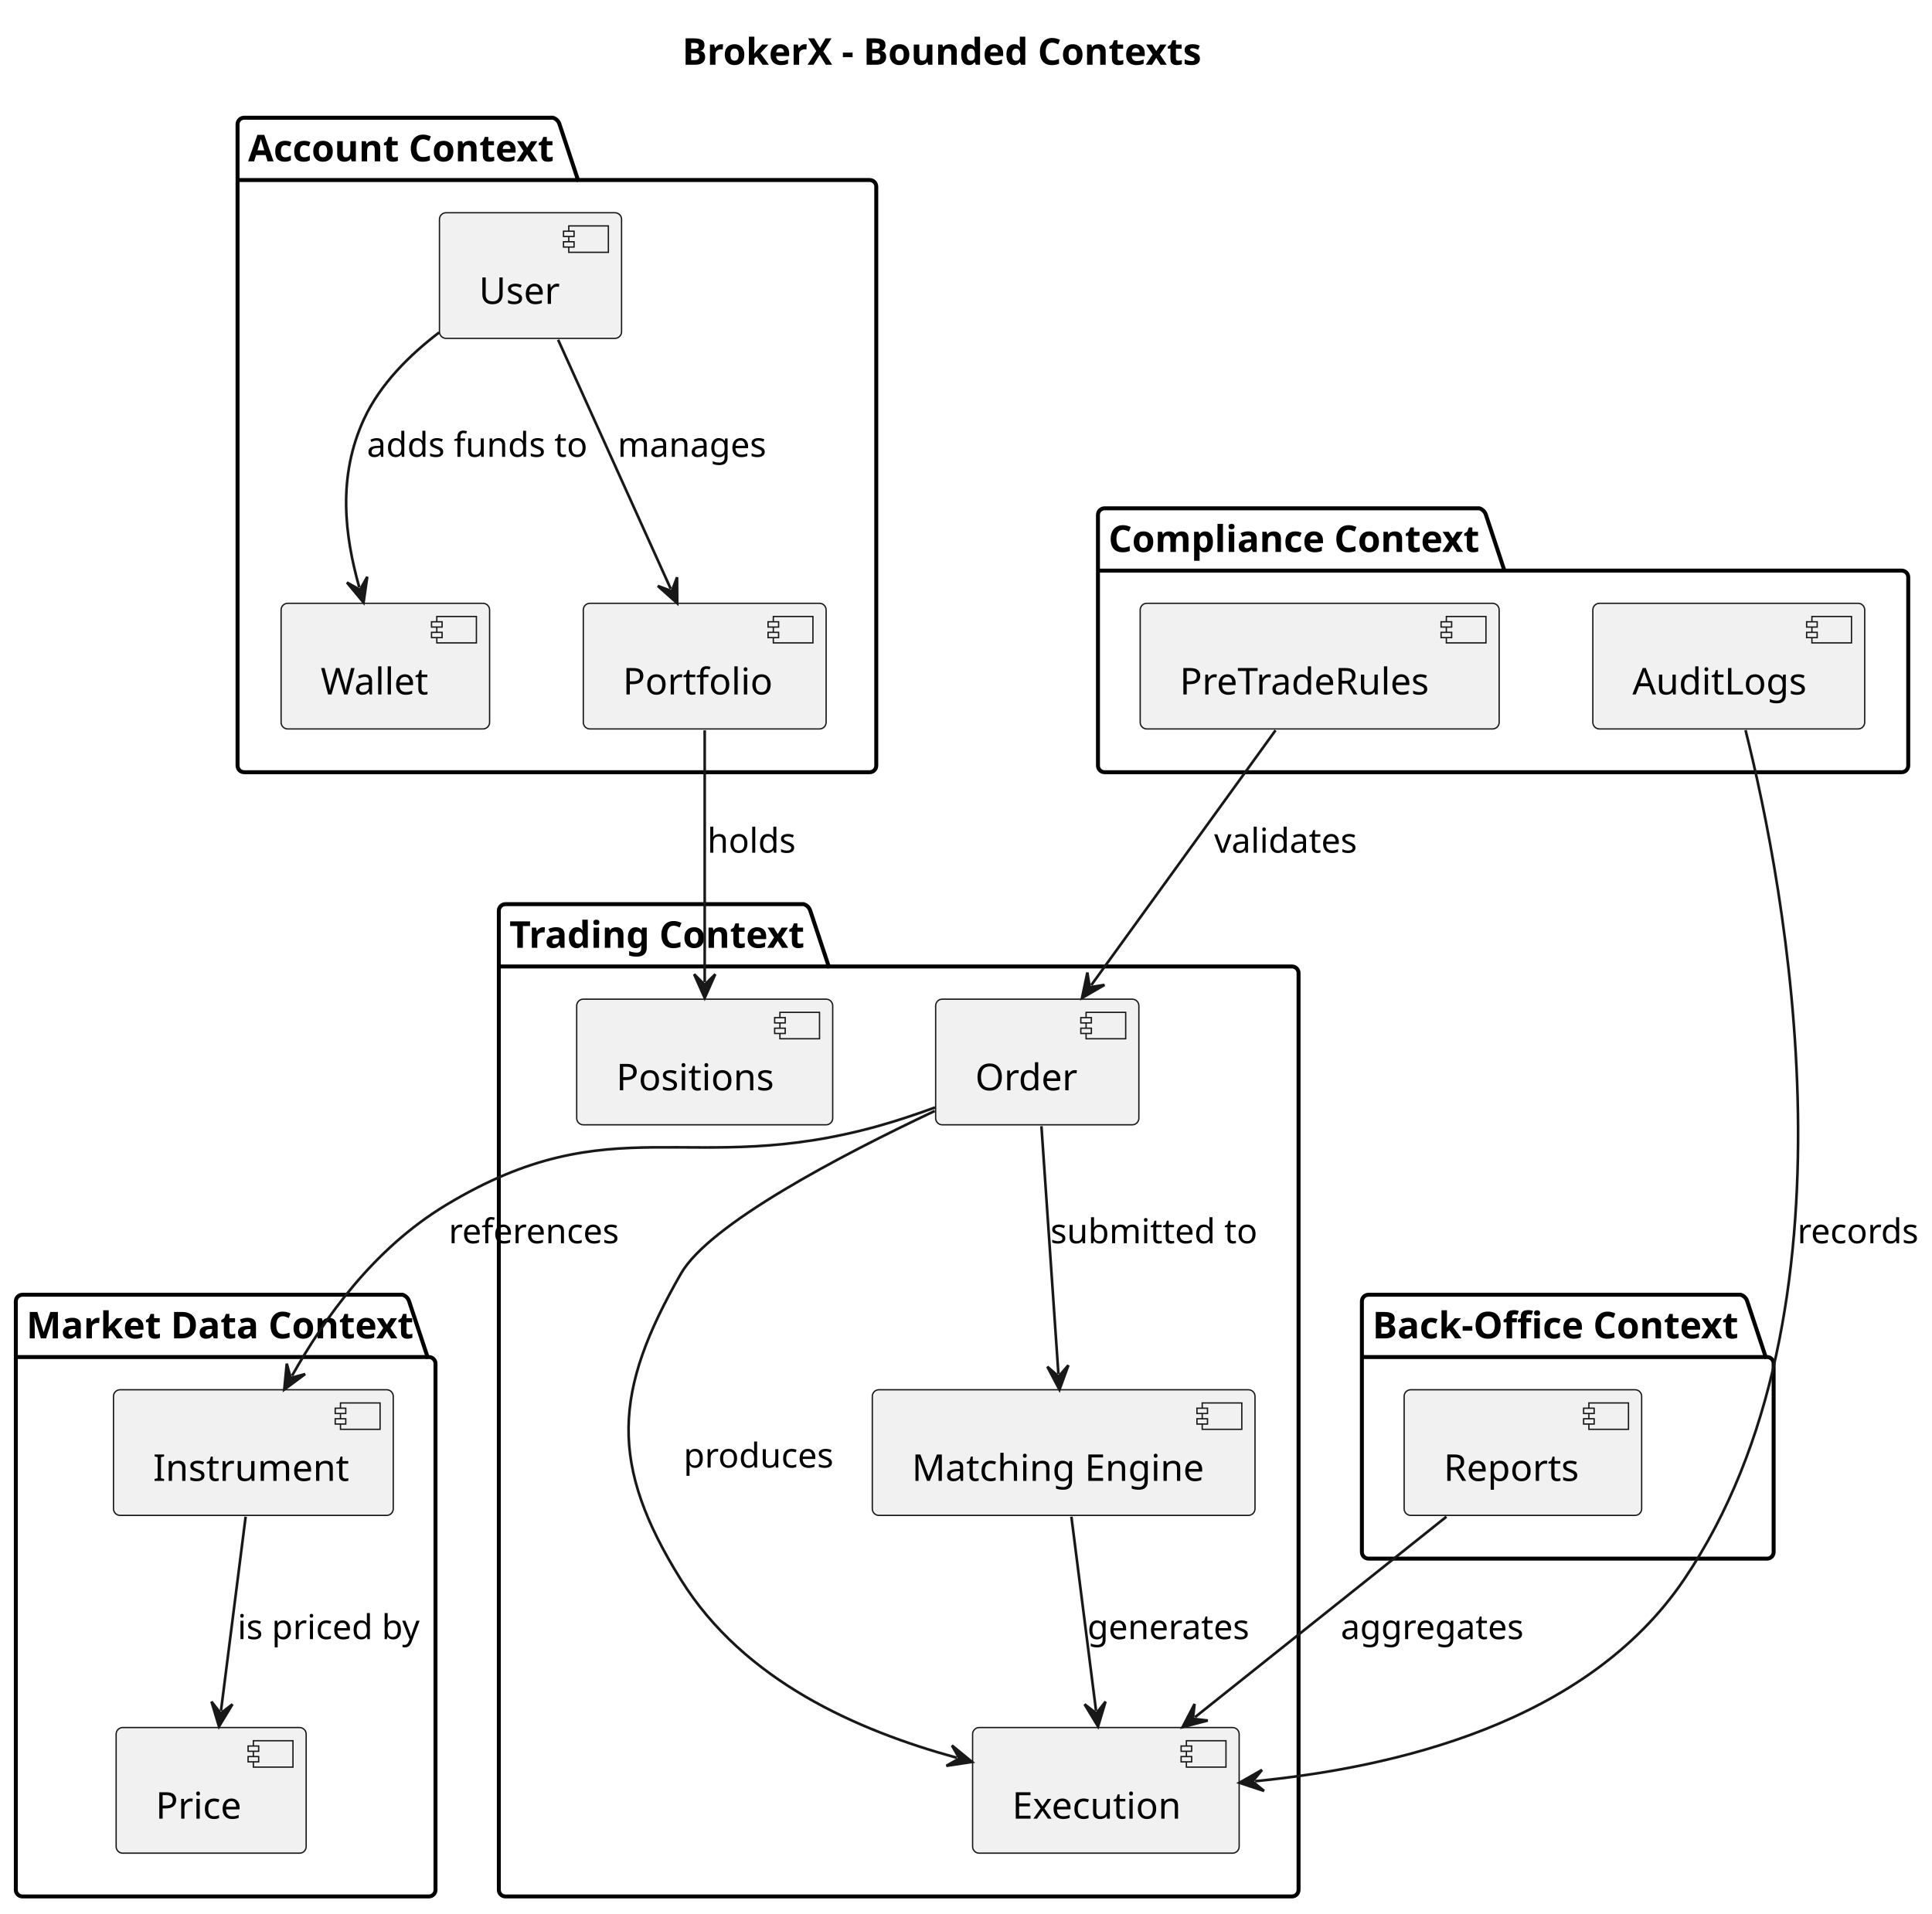
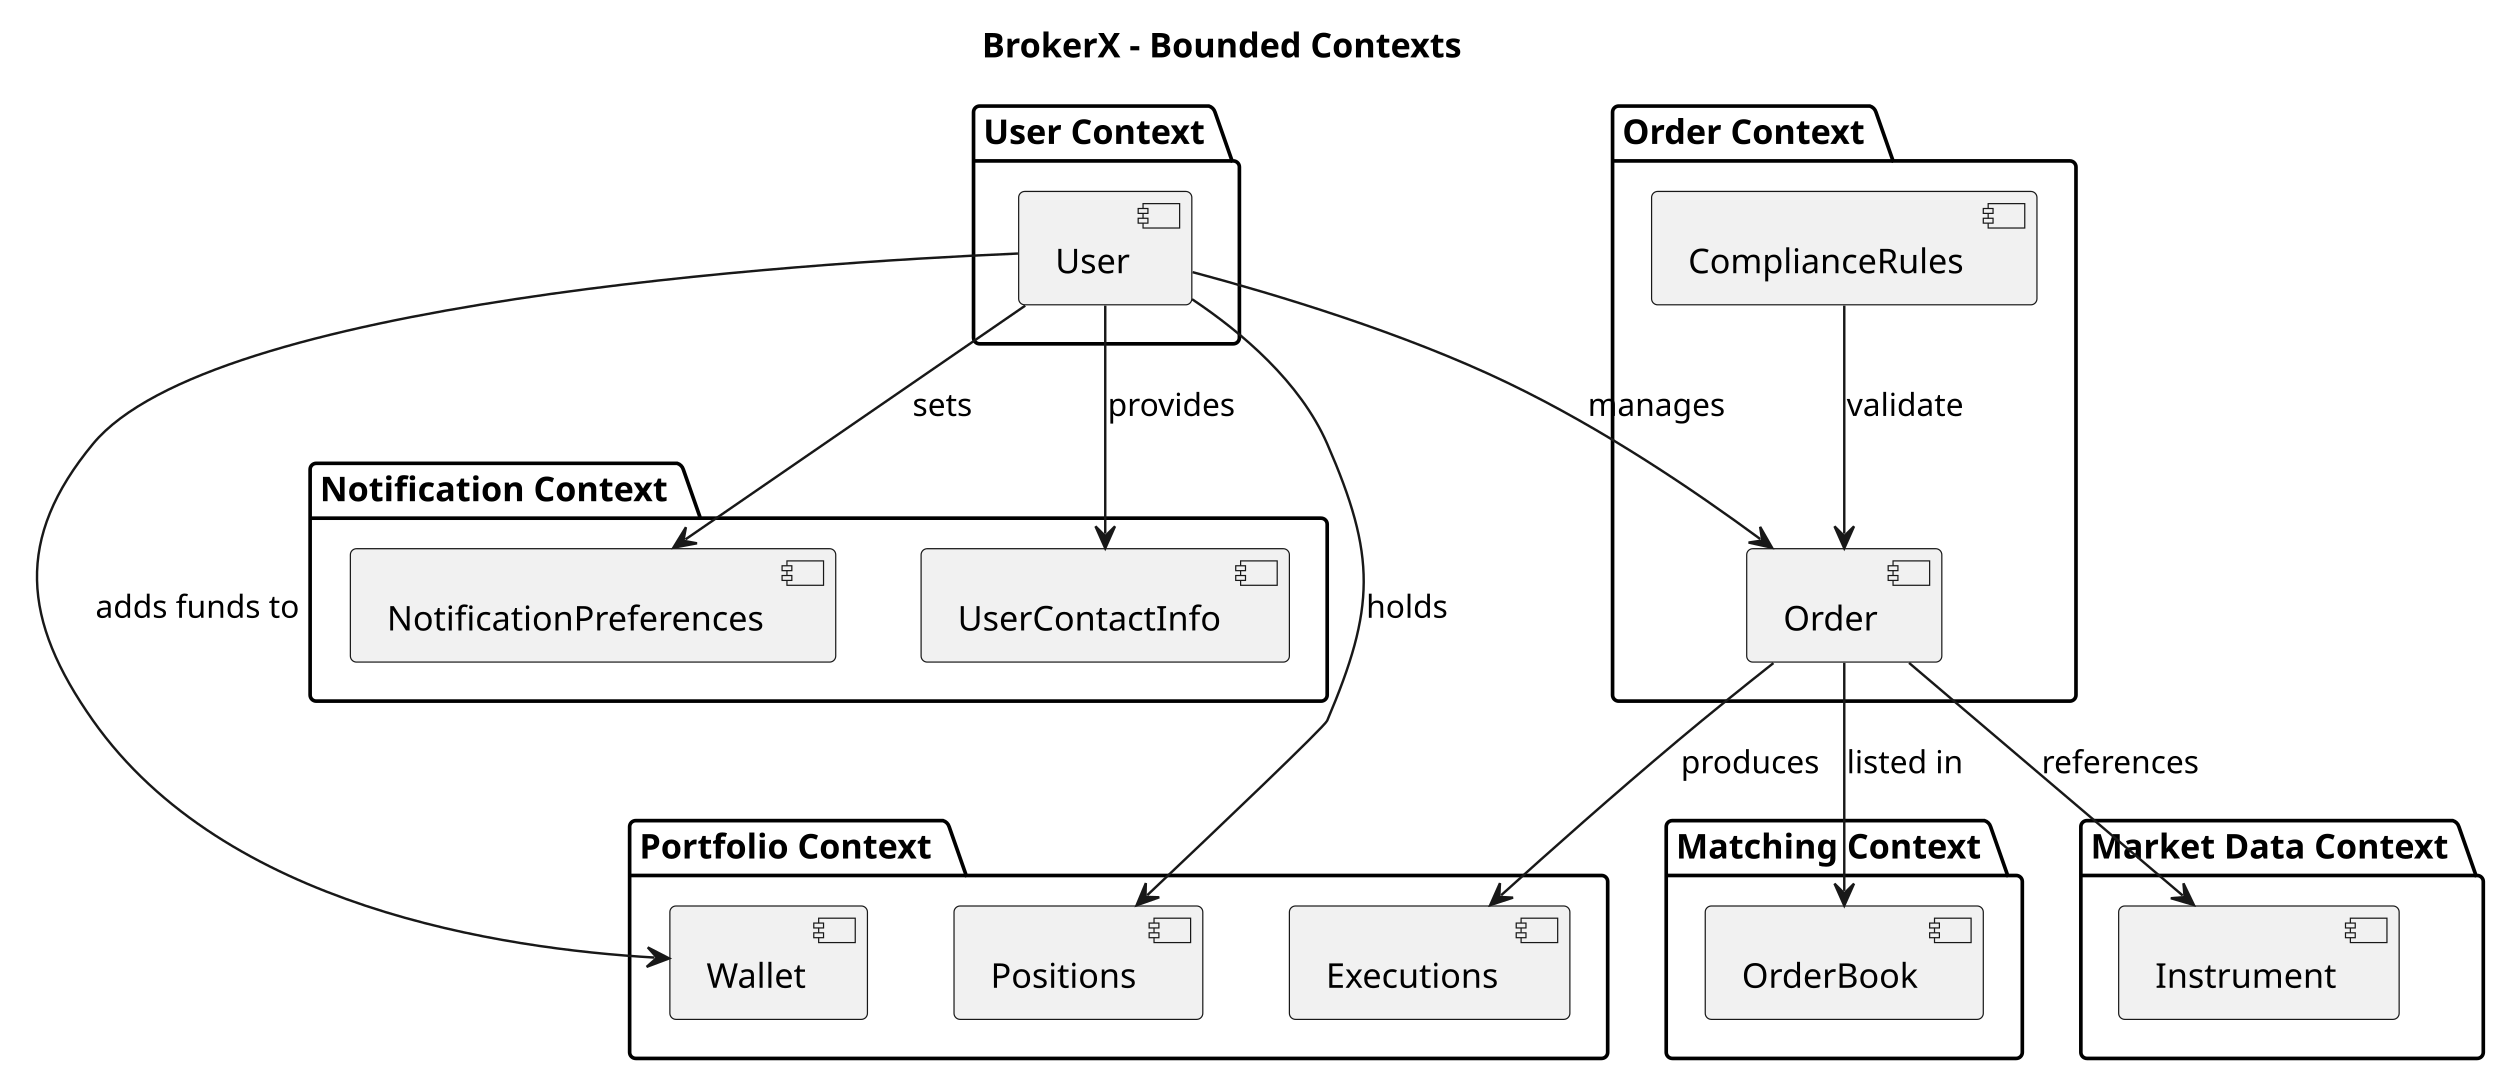
- <svg xmlns="http://www.w3.org/2000/svg" contentStyleType="text/css" height="725px" preserveAspectRatio="none" style="width:732px;height:725px;background:#FFFFFF;" version="1.1" viewBox="0 0 732 725" width="732px" zoomAndPan="magnify">
+ <svg xmlns="http://www.w3.org/2000/svg" contentStyleType="text/css" height="440px" preserveAspectRatio="none" style="width:1025px;height:440px;background:#FFFFFF;" version="1.1" viewBox="0 0 1025 440" width="1025px" zoomAndPan="magnify">
  <defs />
  <g>
-     <text fill="#000000" font-family="sans-serif" font-size="14" font-weight="bold" lengthAdjust="spacing" textLength="201" x="258.5" y="24.533">BrokerX - Bounded Contexts</text>
-     <g id="cluster_Trading Context">
-       <path d="M191.5,342.609 L304.5,342.609 A3.75,3.75 0 0 1 307,345.109 L314,366.219 L489.5,366.219 A2.5,2.5 0 0 1 492,368.719 L492,716.109 A2.5,2.5 0 0 1 489.5,718.609 L191.5,718.609 A2.5,2.5 0 0 1 189,716.109 L189,345.109 A2.5,2.5 0 0 1 191.5,342.609 " fill="none" style="stroke:#000000;stroke-width:1.5;" />
-       <line style="stroke:#000000;stroke-width:1.5;" x1="189" x2="314" y1="366.219" y2="366.219" />
-       <text fill="#000000" font-family="sans-serif" font-size="14" font-weight="bold" lengthAdjust="spacing" textLength="112" x="193" y="359.143">Trading Context</text>
+     <text fill="#000000" font-family="sans-serif" font-size="14" font-weight="bold" lengthAdjust="spacing" textLength="206" x="402.575" y="23.535">BrokerX - Bounded Contexts</text>
+     <g id="cluster_Order Context">
+       <path d="M663.65,43.488 L766.65,43.488 A3.75,3.75 0 0 1 769.15,45.988 L776.15,65.977 L848.65,65.977 A2.5,2.5 0 0 1 851.15,68.477 L851.15,284.958 A2.5,2.5 0 0 1 848.65,287.458 L663.65,287.458 A2.5,2.5 0 0 1 661.15,284.958 L661.15,45.988 A2.5,2.5 0 0 1 663.65,43.488 " fill="none" style="stroke:#000000;stroke-width:1.5;" />
+       <line style="stroke:#000000;stroke-width:1.5;" x1="661.15" x2="776.15" y1="65.977" y2="65.977" />
+       <text fill="#000000" font-family="sans-serif" font-size="14" font-weight="bold" lengthAdjust="spacing" textLength="102" x="665.15" y="59.023">Order Context</text>
    </g>
    <g id="cluster_Market Data Context">
-       <path d="M8.5,490.609 L152.5,490.609 A3.75,3.75 0 0 1 155,493.109 L162,514.219 L162.5,514.219 A2.5,2.5 0 0 1 165,516.719 L165,716.109 A2.5,2.5 0 0 1 162.5,718.609 L8.5,718.609 A2.5,2.5 0 0 1 6,716.109 L6,493.109 A2.5,2.5 0 0 1 8.5,490.609 " fill="none" style="stroke:#000000;stroke-width:1.5;" />
-       <line style="stroke:#000000;stroke-width:1.5;" x1="6" x2="162" y1="514.219" y2="514.219" />
-       <text fill="#000000" font-family="sans-serif" font-size="14" font-weight="bold" lengthAdjust="spacing" textLength="143" x="10" y="507.143">Market Data Context</text>
+       <path d="M855.65,336.458 L1005.65,336.458 A3.75,3.75 0 0 1 1008.15,338.958 L1015.15,358.947 L1015.65,358.947 A2.5,2.5 0 0 1 1018.15,361.447 L1018.15,431.448 A2.5,2.5 0 0 1 1015.65,433.948 L855.65,433.948 A2.5,2.5 0 0 1 853.15,431.448 L853.15,338.958 A2.5,2.5 0 0 1 855.65,336.458 " fill="none" style="stroke:#000000;stroke-width:1.5;" />
+       <line style="stroke:#000000;stroke-width:1.5;" x1="853.15" x2="1015.15" y1="358.947" y2="358.947" />
+       <text fill="#000000" font-family="sans-serif" font-size="14" font-weight="bold" lengthAdjust="spacing" textLength="149" x="857.15" y="351.993">Market Data Context</text>
    </g>
-     <g id="cluster_Account Context">
-       <path d="M92.5,44.609 L209.5,44.609 A3.75,3.75 0 0 1 212,47.109 L219,68.219 L329.5,68.219 A2.5,2.5 0 0 1 332,70.719 L332,290.109 A2.5,2.5 0 0 1 329.5,292.609 L92.5,292.609 A2.5,2.5 0 0 1 90,290.109 L90,47.109 A2.5,2.5 0 0 1 92.5,44.609 " fill="none" style="stroke:#000000;stroke-width:1.5;" />
-       <line style="stroke:#000000;stroke-width:1.5;" x1="90" x2="219" y1="68.219" y2="68.219" />
-       <text fill="#000000" font-family="sans-serif" font-size="14" font-weight="bold" lengthAdjust="spacing" textLength="116" x="94" y="61.143">Account Context</text>
+     <g id="cluster_User Context">
+       <path d="M401.65,43.488 L495.65,43.488 A3.75,3.75 0 0 1 498.15,45.988 L505.15,65.977 L505.65,65.977 A2.5,2.5 0 0 1 508.15,68.477 L508.15,138.468 A2.5,2.5 0 0 1 505.65,140.968 L401.65,140.968 A2.5,2.5 0 0 1 399.15,138.468 L399.15,45.988 A2.5,2.5 0 0 1 401.65,43.488 " fill="none" style="stroke:#000000;stroke-width:1.5;" />
+       <line style="stroke:#000000;stroke-width:1.5;" x1="399.15" x2="505.15" y1="65.977" y2="65.977" />
+       <text fill="#000000" font-family="sans-serif" font-size="14" font-weight="bold" lengthAdjust="spacing" textLength="93" x="403.15" y="59.023">User Context</text>
    </g>
-     <g id="cluster_Compliance Context">
-       <path d="M418.5,192.609 L560.5,192.609 A3.75,3.75 0 0 1 563,195.109 L570,216.219 L720.5,216.219 A2.5,2.5 0 0 1 723,218.719 L723,290.109 A2.5,2.5 0 0 1 720.5,292.609 L418.5,292.609 A2.5,2.5 0 0 1 416,290.109 L416,195.109 A2.5,2.5 0 0 1 418.5,192.609 " fill="none" style="stroke:#000000;stroke-width:1.5;" />
-       <line style="stroke:#000000;stroke-width:1.5;" x1="416" x2="570" y1="216.219" y2="216.219" />
-       <text fill="#000000" font-family="sans-serif" font-size="14" font-weight="bold" lengthAdjust="spacing" textLength="141" x="420" y="209.143">Compliance Context</text>
+     <g id="cluster_Portfolio Context">
+       <path d="M260.65,336.458 L386.65,336.458 A3.75,3.75 0 0 1 389.15,338.958 L396.15,358.947 L656.65,358.947 A2.5,2.5 0 0 1 659.15,361.447 L659.15,431.448 A2.5,2.5 0 0 1 656.65,433.948 L260.65,433.948 A2.5,2.5 0 0 1 258.15,431.448 L258.15,338.958 A2.5,2.5 0 0 1 260.65,336.458 " fill="none" style="stroke:#000000;stroke-width:1.5;" />
+       <line style="stroke:#000000;stroke-width:1.5;" x1="258.15" x2="396.15" y1="358.947" y2="358.947" />
+       <text fill="#000000" font-family="sans-serif" font-size="14" font-weight="bold" lengthAdjust="spacing" textLength="125" x="262.15" y="351.993">Portfolio Context</text>
    </g>
-     <g id="cluster_Back-Office Context">
-       <path d="M518.5,490.609 L659.5,490.609 A3.75,3.75 0 0 1 662,493.109 L669,514.219 L669.5,514.219 A2.5,2.5 0 0 1 672,516.719 L672,588.109 A2.5,2.5 0 0 1 669.5,590.609 L518.5,590.609 A2.5,2.5 0 0 1 516,588.109 L516,493.109 A2.5,2.5 0 0 1 518.5,490.609 " fill="none" style="stroke:#000000;stroke-width:1.5;" />
-       <line style="stroke:#000000;stroke-width:1.5;" x1="516" x2="669" y1="514.219" y2="514.219" />
-       <text fill="#000000" font-family="sans-serif" font-size="14" font-weight="bold" lengthAdjust="spacing" textLength="140" x="520" y="507.143">Back-Office Context</text>
+     <g id="cluster_Matching Context">
+       <path d="M685.65,336.458 L813.65,336.458 A3.75,3.75 0 0 1 816.15,338.958 L823.15,358.947 L826.65,358.947 A2.5,2.5 0 0 1 829.15,361.447 L829.15,431.448 A2.5,2.5 0 0 1 826.65,433.948 L685.65,433.948 A2.5,2.5 0 0 1 683.15,431.448 L683.15,338.958 A2.5,2.5 0 0 1 685.65,336.458 " fill="none" style="stroke:#000000;stroke-width:1.5;" />
+       <line style="stroke:#000000;stroke-width:1.5;" x1="683.15" x2="823.15" y1="358.947" y2="358.947" />
+       <text fill="#000000" font-family="sans-serif" font-size="14" font-weight="bold" lengthAdjust="spacing" textLength="127" x="687.15" y="351.993">Matching Context</text>
+     </g>
+     <g id="cluster_Notification Context">
+       <path d="M129.65,189.968 L277.65,189.968 A3.75,3.75 0 0 1 280.15,192.468 L287.15,212.457 L541.65,212.457 A2.5,2.5 0 0 1 544.15,214.957 L544.15,284.958 A2.5,2.5 0 0 1 541.65,287.458 L129.65,287.458 A2.5,2.5 0 0 1 127.15,284.958 L127.15,192.468 A2.5,2.5 0 0 1 129.65,189.968 " fill="none" style="stroke:#000000;stroke-width:1.5;" />
+       <line style="stroke:#000000;stroke-width:1.5;" x1="127.15" x2="287.15" y1="212.457" y2="212.457" />
+       <text fill="#000000" font-family="sans-serif" font-size="14" font-weight="bold" lengthAdjust="spacing" textLength="147" x="131.15" y="205.503">Notification Context</text>
    </g>
    <g id="elem_Order">
-       <rect fill="#F1F1F1" height="47.609" rx="2.5" ry="2.5" style="stroke:#181818;stroke-width:0.5;" width="77" x="354.5" y="378.609" />
-       <rect fill="#F1F1F1" height="10" style="stroke:#181818;stroke-width:0.5;" width="15" x="411.5" y="383.609" />
-       <rect fill="#F1F1F1" height="2" style="stroke:#181818;stroke-width:0.5;" width="4" x="409.5" y="385.609" />
-       <rect fill="#F1F1F1" height="2" style="stroke:#181818;stroke-width:0.5;" width="4" x="409.5" y="389.609" />
-       <text fill="#000000" font-family="sans-serif" font-size="14" lengthAdjust="spacing" textLength="37" x="369.5" y="413.143">Order</text>
+       <rect fill="#F1F1F1" height="46.488" rx="2.5" ry="2.5" style="stroke:#181818;stroke-width:0.5;" width="80" x="716.15" y="224.968" />
+       <rect fill="#F1F1F1" height="10" style="stroke:#181818;stroke-width:0.5;" width="15" x="776.15" y="229.968" />
+       <rect fill="#F1F1F1" height="2" style="stroke:#181818;stroke-width:0.5;" width="4" x="774.15" y="231.968" />
+       <rect fill="#F1F1F1" height="2" style="stroke:#181818;stroke-width:0.5;" width="4" x="774.15" y="235.968" />
+       <text fill="#000000" font-family="sans-serif" font-size="14" lengthAdjust="spacing" textLength="40" x="731.15" y="258.503">Order</text>
    </g>
-     <g id="elem_Execution">
-       <rect fill="#F1F1F1" height="47.609" rx="2.5" ry="2.5" style="stroke:#181818;stroke-width:0.5;" width="101" x="368.5" y="654.609" />
-       <rect fill="#F1F1F1" height="10" style="stroke:#181818;stroke-width:0.5;" width="15" x="449.5" y="659.609" />
-       <rect fill="#F1F1F1" height="2" style="stroke:#181818;stroke-width:0.5;" width="4" x="447.5" y="661.609" />
-       <rect fill="#F1F1F1" height="2" style="stroke:#181818;stroke-width:0.5;" width="4" x="447.5" y="665.609" />
-       <text fill="#000000" font-family="sans-serif" font-size="14" lengthAdjust="spacing" textLength="61" x="383.5" y="689.143">Execution</text>
+     <g id="elem_ComplianceRules">
+       <rect fill="#F1F1F1" height="46.488" rx="2.5" ry="2.5" style="stroke:#181818;stroke-width:0.5;" width="158" x="677.15" y="78.488" />
+       <rect fill="#F1F1F1" height="10" style="stroke:#181818;stroke-width:0.5;" width="15" x="815.15" y="83.488" />
+       <rect fill="#F1F1F1" height="2" style="stroke:#181818;stroke-width:0.5;" width="4" x="813.15" y="85.488" />
+       <rect fill="#F1F1F1" height="2" style="stroke:#181818;stroke-width:0.5;" width="4" x="813.15" y="89.488" />
+       <text fill="#000000" font-family="sans-serif" font-size="14" lengthAdjust="spacing" textLength="118" x="692.15" y="112.023">ComplianceRules</text>
    </g>
-     <g id="elem_Matching Engine">
-       <rect fill="#F1F1F1" height="47.609" rx="2.5" ry="2.5" style="stroke:#181818;stroke-width:0.5;" width="145" x="330.5" y="526.609" />
-       <rect fill="#F1F1F1" height="10" style="stroke:#181818;stroke-width:0.5;" width="15" x="455.5" y="531.609" />
-       <rect fill="#F1F1F1" height="2" style="stroke:#181818;stroke-width:0.5;" width="4" x="453.5" y="533.609" />
-       <rect fill="#F1F1F1" height="2" style="stroke:#181818;stroke-width:0.5;" width="4" x="453.5" y="537.609" />
-       <text fill="#000000" font-family="sans-serif" font-size="14" lengthAdjust="spacing" textLength="105" x="345.5" y="561.143">Matching Engine</text>
+     <g id="elem_Instrument">
+       <rect fill="#F1F1F1" height="46.488" rx="2.5" ry="2.5" style="stroke:#181818;stroke-width:0.5;" width="115" x="868.65" y="371.458" />
+       <rect fill="#F1F1F1" height="10" style="stroke:#181818;stroke-width:0.5;" width="15" x="963.65" y="376.458" />
+       <rect fill="#F1F1F1" height="2" style="stroke:#181818;stroke-width:0.5;" width="4" x="961.65" y="378.458" />
+       <rect fill="#F1F1F1" height="2" style="stroke:#181818;stroke-width:0.5;" width="4" x="961.65" y="382.458" />
+       <text fill="#000000" font-family="sans-serif" font-size="14" lengthAdjust="spacing" textLength="75" x="883.65" y="404.993">Instrument</text>
+     </g>
+     <g id="elem_User">
+       <rect fill="#F1F1F1" height="46.488" rx="2.5" ry="2.5" style="stroke:#181818;stroke-width:0.5;" width="71" x="417.65" y="78.488" />
+       <rect fill="#F1F1F1" height="10" style="stroke:#181818;stroke-width:0.5;" width="15" x="468.65" y="83.488" />
+       <rect fill="#F1F1F1" height="2" style="stroke:#181818;stroke-width:0.5;" width="4" x="466.65" y="85.488" />
+       <rect fill="#F1F1F1" height="2" style="stroke:#181818;stroke-width:0.5;" width="4" x="466.65" y="89.488" />
+       <text fill="#000000" font-family="sans-serif" font-size="14" lengthAdjust="spacing" textLength="31" x="432.65" y="112.023">User</text>
+     </g>
+     <g id="elem_Executions">
+       <rect fill="#F1F1F1" height="46.488" rx="2.5" ry="2.5" style="stroke:#181818;stroke-width:0.5;" width="115" x="528.65" y="371.458" />
+       <rect fill="#F1F1F1" height="10" style="stroke:#181818;stroke-width:0.5;" width="15" x="623.65" y="376.458" />
+       <rect fill="#F1F1F1" height="2" style="stroke:#181818;stroke-width:0.5;" width="4" x="621.65" y="378.458" />
+       <rect fill="#F1F1F1" height="2" style="stroke:#181818;stroke-width:0.5;" width="4" x="621.65" y="382.458" />
+       <text fill="#000000" font-family="sans-serif" font-size="14" lengthAdjust="spacing" textLength="75" x="543.65" y="404.993">Executions</text>
    </g>
    <g id="elem_Positions">
-       <rect fill="#F1F1F1" height="47.609" rx="2.5" ry="2.5" style="stroke:#181818;stroke-width:0.5;" width="97" x="218.5" y="378.609" />
-       <rect fill="#F1F1F1" height="10" style="stroke:#181818;stroke-width:0.5;" width="15" x="295.5" y="383.609" />
-       <rect fill="#F1F1F1" height="2" style="stroke:#181818;stroke-width:0.5;" width="4" x="293.5" y="385.609" />
-       <rect fill="#F1F1F1" height="2" style="stroke:#181818;stroke-width:0.5;" width="4" x="293.5" y="389.609" />
-       <text fill="#000000" font-family="sans-serif" font-size="14" lengthAdjust="spacing" textLength="57" x="233.5" y="413.143">Positions</text>
-     </g>
-     <g id="elem_Instrument">
-       <rect fill="#F1F1F1" height="47.609" rx="2.5" ry="2.5" style="stroke:#181818;stroke-width:0.5;" width="106" x="43" y="526.609" />
-       <rect fill="#F1F1F1" height="10" style="stroke:#181818;stroke-width:0.5;" width="15" x="129" y="531.609" />
-       <rect fill="#F1F1F1" height="2" style="stroke:#181818;stroke-width:0.5;" width="4" x="127" y="533.609" />
-       <rect fill="#F1F1F1" height="2" style="stroke:#181818;stroke-width:0.5;" width="4" x="127" y="537.609" />
-       <text fill="#000000" font-family="sans-serif" font-size="14" lengthAdjust="spacing" textLength="66" x="58" y="561.143">Instrument</text>
-     </g>
-     <g id="elem_Price">
-       <rect fill="#F1F1F1" height="47.609" rx="2.5" ry="2.5" style="stroke:#181818;stroke-width:0.5;" width="72" x="44" y="654.609" />
-       <rect fill="#F1F1F1" height="10" style="stroke:#181818;stroke-width:0.5;" width="15" x="96" y="659.609" />
-       <rect fill="#F1F1F1" height="2" style="stroke:#181818;stroke-width:0.5;" width="4" x="94" y="661.609" />
-       <rect fill="#F1F1F1" height="2" style="stroke:#181818;stroke-width:0.5;" width="4" x="94" y="665.609" />
-       <text fill="#000000" font-family="sans-serif" font-size="14" lengthAdjust="spacing" textLength="32" x="59" y="689.143">Price</text>
-     </g>
-     <g id="elem_User">
-       <rect fill="#F1F1F1" height="47.609" rx="2.5" ry="2.5" style="stroke:#181818;stroke-width:0.5;" width="69" x="166.5" y="80.609" />
-       <rect fill="#F1F1F1" height="10" style="stroke:#181818;stroke-width:0.5;" width="15" x="215.5" y="85.609" />
-       <rect fill="#F1F1F1" height="2" style="stroke:#181818;stroke-width:0.5;" width="4" x="213.5" y="87.609" />
-       <rect fill="#F1F1F1" height="2" style="stroke:#181818;stroke-width:0.5;" width="4" x="213.5" y="91.609" />
-       <text fill="#000000" font-family="sans-serif" font-size="14" lengthAdjust="spacing" textLength="29" x="181.5" y="115.143">User</text>
+       <rect fill="#F1F1F1" height="46.488" rx="2.5" ry="2.5" style="stroke:#181818;stroke-width:0.5;" width="102" x="391.15" y="371.458" />
+       <rect fill="#F1F1F1" height="10" style="stroke:#181818;stroke-width:0.5;" width="15" x="473.15" y="376.458" />
+       <rect fill="#F1F1F1" height="2" style="stroke:#181818;stroke-width:0.5;" width="4" x="471.15" y="378.458" />
+       <rect fill="#F1F1F1" height="2" style="stroke:#181818;stroke-width:0.5;" width="4" x="471.15" y="382.458" />
+       <text fill="#000000" font-family="sans-serif" font-size="14" lengthAdjust="spacing" textLength="62" x="406.15" y="404.993">Positions</text>
    </g>
    <g id="elem_Wallet">
-       <rect fill="#F1F1F1" height="47.609" rx="2.5" ry="2.5" style="stroke:#181818;stroke-width:0.5;" width="79" x="106.5" y="228.609" />
-       <rect fill="#F1F1F1" height="10" style="stroke:#181818;stroke-width:0.5;" width="15" x="165.5" y="233.609" />
-       <rect fill="#F1F1F1" height="2" style="stroke:#181818;stroke-width:0.5;" width="4" x="163.5" y="235.609" />
-       <rect fill="#F1F1F1" height="2" style="stroke:#181818;stroke-width:0.5;" width="4" x="163.5" y="239.609" />
-       <text fill="#000000" font-family="sans-serif" font-size="14" lengthAdjust="spacing" textLength="39" x="121.5" y="263.143">Wallet</text>
+       <rect fill="#F1F1F1" height="46.488" rx="2.5" ry="2.5" style="stroke:#181818;stroke-width:0.5;" width="81" x="274.65" y="371.458" />
+       <rect fill="#F1F1F1" height="10" style="stroke:#181818;stroke-width:0.5;" width="15" x="335.65" y="376.458" />
+       <rect fill="#F1F1F1" height="2" style="stroke:#181818;stroke-width:0.5;" width="4" x="333.65" y="378.458" />
+       <rect fill="#F1F1F1" height="2" style="stroke:#181818;stroke-width:0.5;" width="4" x="333.65" y="382.458" />
+       <text fill="#000000" font-family="sans-serif" font-size="14" lengthAdjust="spacing" textLength="41" x="289.65" y="404.993">Wallet</text>
    </g>
-     <g id="elem_Portfolio">
-       <rect fill="#F1F1F1" height="47.609" rx="2.5" ry="2.5" style="stroke:#181818;stroke-width:0.5;" width="92" x="221" y="228.609" />
-       <rect fill="#F1F1F1" height="10" style="stroke:#181818;stroke-width:0.5;" width="15" x="293" y="233.609" />
-       <rect fill="#F1F1F1" height="2" style="stroke:#181818;stroke-width:0.5;" width="4" x="291" y="235.609" />
-       <rect fill="#F1F1F1" height="2" style="stroke:#181818;stroke-width:0.5;" width="4" x="291" y="239.609" />
-       <text fill="#000000" font-family="sans-serif" font-size="14" lengthAdjust="spacing" textLength="52" x="236" y="263.143">Portfolio</text>
+     <g id="elem_OrderBook">
+       <rect fill="#F1F1F1" height="46.488" rx="2.5" ry="2.5" style="stroke:#181818;stroke-width:0.5;" width="114" x="699.15" y="371.458" />
+       <rect fill="#F1F1F1" height="10" style="stroke:#181818;stroke-width:0.5;" width="15" x="793.15" y="376.458" />
+       <rect fill="#F1F1F1" height="2" style="stroke:#181818;stroke-width:0.5;" width="4" x="791.15" y="378.458" />
+       <rect fill="#F1F1F1" height="2" style="stroke:#181818;stroke-width:0.5;" width="4" x="791.15" y="382.458" />
+       <text fill="#000000" font-family="sans-serif" font-size="14" lengthAdjust="spacing" textLength="74" x="714.15" y="404.993">OrderBook</text>
    </g>
-     <g id="elem_AuditLogs">
-       <rect fill="#F1F1F1" height="47.609" rx="2.5" ry="2.5" style="stroke:#181818;stroke-width:0.5;" width="103" x="603.5" y="228.609" />
-       <rect fill="#F1F1F1" height="10" style="stroke:#181818;stroke-width:0.5;" width="15" x="686.5" y="233.609" />
-       <rect fill="#F1F1F1" height="2" style="stroke:#181818;stroke-width:0.5;" width="4" x="684.5" y="235.609" />
-       <rect fill="#F1F1F1" height="2" style="stroke:#181818;stroke-width:0.5;" width="4" x="684.5" y="239.609" />
-       <text fill="#000000" font-family="sans-serif" font-size="14" lengthAdjust="spacing" textLength="63" x="618.5" y="263.143">AuditLogs</text>
+     <g id="elem_NotificationPreferences">
+       <rect fill="#F1F1F1" height="46.488" rx="2.5" ry="2.5" style="stroke:#181818;stroke-width:0.5;" width="199" x="143.65" y="224.968" />
+       <rect fill="#F1F1F1" height="10" style="stroke:#181818;stroke-width:0.5;" width="15" x="322.65" y="229.968" />
+       <rect fill="#F1F1F1" height="2" style="stroke:#181818;stroke-width:0.5;" width="4" x="320.65" y="231.968" />
+       <rect fill="#F1F1F1" height="2" style="stroke:#181818;stroke-width:0.5;" width="4" x="320.65" y="235.968" />
+       <text fill="#000000" font-family="sans-serif" font-size="14" lengthAdjust="spacing" textLength="159" x="158.65" y="258.503">NotificationPreferences</text>
    </g>
-     <g id="elem_PreTradeRules">
-       <rect fill="#F1F1F1" height="47.609" rx="2.5" ry="2.5" style="stroke:#181818;stroke-width:0.5;" width="136" x="432" y="228.609" />
-       <rect fill="#F1F1F1" height="10" style="stroke:#181818;stroke-width:0.5;" width="15" x="548" y="233.609" />
-       <rect fill="#F1F1F1" height="2" style="stroke:#181818;stroke-width:0.5;" width="4" x="546" y="235.609" />
-       <rect fill="#F1F1F1" height="2" style="stroke:#181818;stroke-width:0.5;" width="4" x="546" y="239.609" />
-       <text fill="#000000" font-family="sans-serif" font-size="14" lengthAdjust="spacing" textLength="96" x="447" y="263.143">PreTradeRules</text>
+     <g id="elem_UserContactInfo">
+       <rect fill="#F1F1F1" height="46.488" rx="2.5" ry="2.5" style="stroke:#181818;stroke-width:0.5;" width="151" x="377.65" y="224.968" />
+       <rect fill="#F1F1F1" height="10" style="stroke:#181818;stroke-width:0.5;" width="15" x="508.65" y="229.968" />
+       <rect fill="#F1F1F1" height="2" style="stroke:#181818;stroke-width:0.5;" width="4" x="506.65" y="231.968" />
+       <rect fill="#F1F1F1" height="2" style="stroke:#181818;stroke-width:0.5;" width="4" x="506.65" y="235.968" />
+       <text fill="#000000" font-family="sans-serif" font-size="14" lengthAdjust="spacing" textLength="111" x="392.65" y="258.503">UserContactInfo</text>
    </g>
-     <g id="elem_Reports">
-       <rect fill="#F1F1F1" height="47.609" rx="2.5" ry="2.5" style="stroke:#181818;stroke-width:0.5;" width="90" x="532" y="526.609" />
-       <rect fill="#F1F1F1" height="10" style="stroke:#181818;stroke-width:0.5;" width="15" x="602" y="531.609" />
-       <rect fill="#F1F1F1" height="2" style="stroke:#181818;stroke-width:0.5;" width="4" x="600" y="533.609" />
-       <rect fill="#F1F1F1" height="2" style="stroke:#181818;stroke-width:0.5;" width="4" x="600" y="537.609" />
-       <text fill="#000000" font-family="sans-serif" font-size="14" lengthAdjust="spacing" textLength="50" x="547" y="561.143">Reports</text>
+     <g id="link_Order_Executions">
+       <path d="M727.1,271.858 C714.95,281.468 700.75,292.868 688.15,303.458 C661.36,325.968 635.904,348.598 615.444,367.068 " fill="none" id="Order-to-Executions" style="stroke:#181818;stroke-width:1.0;" />
+       <polygon fill="#181818" points="610.99,371.088,620.351,368.027,614.701,367.738,614.99,362.088,610.99,371.088" style="stroke:#181818;stroke-width:1.0;" />
+       <text fill="#000000" font-family="sans-serif" font-size="13" lengthAdjust="spacing" textLength="58" x="689.15" y="317.027">produces</text>
    </g>
-     <g id="link_Order_Execution">
-       <path d="M354.17,420.969 C318.22,437.939 268.74,463.879 258,482.609 C232.35,527.329 230.73,554.859 258,598.609 C281.96,637.059 324.904,655.73 362.514,666.06 " fill="none" id="Order-to-Execution" style="stroke:#181818;stroke-width:1.0;" />
-       <polygon fill="#181818" points="368.3,667.649,360.681,661.409,363.479,666.325,358.562,669.123,368.3,667.649" style="stroke:#181818;stroke-width:1.0;" />
-       <text fill="#000000" font-family="sans-serif" font-size="13" lengthAdjust="spacing" textLength="53" x="259" y="556.105">produces</text>
-     </g>
-     <g id="link_Order_Matching Engine">
-       <path d="M394.58,426.739 C396.46,454.079 399.14,493.303 401.01,520.593 " fill="none" id="Order-to-Matching Engine" style="stroke:#181818;stroke-width:1.0;" />
-       <polygon fill="#181818" points="401.42,526.579,404.795,517.327,401.078,521.591,396.814,517.874,401.42,526.579" style="stroke:#181818;stroke-width:1.0;" />
-       <text fill="#000000" font-family="sans-serif" font-size="13" lengthAdjust="spacing" textLength="72" x="398" y="471.104">submitted to</text>
-     </g>
-     <g id="link_Matching Engine_Execution">
-       <path d="M405.93,574.719 C408.8,597.309 412.394,625.577 415.274,648.267 " fill="none" id="Matching Engine-to-Execution" style="stroke:#181818;stroke-width:1.0;" />
-       <polygon fill="#181818" points="416.03,654.219,418.865,644.787,415.4,649.259,410.929,645.795,416.03,654.219" style="stroke:#181818;stroke-width:1.0;" />
-       <text fill="#000000" font-family="sans-serif" font-size="13" lengthAdjust="spacing" textLength="57" x="412" y="621.105">generates</text>
+     <g id="link_Order_OrderBook">
+       <path d="M756.15,271.788 C756.15,298.938 756.15,338.208 756.15,365.288 " fill="none" id="Order-to-OrderBook" style="stroke:#181818;stroke-width:1.0;" />
+       <polygon fill="#181818" points="756.15,371.288,760.15,362.288,756.15,366.288,752.15,362.288,756.15,371.288" style="stroke:#181818;stroke-width:1.0;" />
+       <text fill="#000000" font-family="sans-serif" font-size="13" lengthAdjust="spacing" textLength="51" x="757.15" y="317.027">listed in</text>
    </g>
    <g id="link_Order_Instrument">
-       <path d="M354.3,419.639 C347.29,422.199 339.98,424.649 333,426.609 C261.66,446.619 232.44,418.319 169,456.609 C141.24,473.369 122.892,499.646 110.652,521.306 " fill="none" id="Order-to-Instrument" style="stroke:#181818;stroke-width:1.0;" />
-       <polygon fill="#181818" points="107.7,526.529,115.61,520.662,110.16,522.176,108.645,516.726,107.7,526.529" style="stroke:#181818;stroke-width:1.0;" />
-       <text fill="#000000" font-family="sans-serif" font-size="13" lengthAdjust="spacing" textLength="60" x="170" y="471.104">references</text>
+       <path d="M782.71,271.788 C814.55,298.858 863.038,340.062 894.918,367.162 " fill="none" id="Order-to-Instrument" style="stroke:#181818;stroke-width:1.0;" />
+       <polygon fill="#181818" points="899.49,371.048,895.223,362.171,895.68,367.81,890.042,368.267,899.49,371.048" style="stroke:#181818;stroke-width:1.0;" />
+       <text fill="#000000" font-family="sans-serif" font-size="13" lengthAdjust="spacing" textLength="65" x="837.05" y="317.027">references</text>
    </g>
-     <g id="link_Portfolio_Positions">
-       <path d="M267,276.729 C267,304.379 267,344.369 267,372.159 " fill="none" id="Portfolio-to-Positions" style="stroke:#181818;stroke-width:1.0;" />
-       <polygon fill="#181818" points="267,378.159,271,369.159,267,373.159,263,369.159,267,378.159" style="stroke:#181818;stroke-width:1.0;" />
-       <text fill="#000000" font-family="sans-serif" font-size="13" lengthAdjust="spacing" textLength="31" x="268" y="323.104">holds</text>
+     <g id="link_User_Positions">
+       <path d="M488.72,122.658 C509.23,136.358 533.08,156.628 544.15,181.968 C564.34,228.188 563.89,249.038 544.15,295.458 C543.1,297.938 500.176,338.813 470.366,367.043 " fill="none" id="User-to-Positions" style="stroke:#181818;stroke-width:1.0;" />
+       <polygon fill="#181818" points="466.01,371.168,475.295,367.884,469.64,367.73,469.794,362.075,466.01,371.168" style="stroke:#181818;stroke-width:1.0;" />
+       <text fill="#000000" font-family="sans-serif" font-size="13" lengthAdjust="spacing" textLength="35" x="560.12" y="253.287">holds</text>
    </g>
    <g id="link_User_Wallet">
-       <path d="M166.38,125.979 C155.18,134.509 144.09,145.519 138,158.609 C127.74,180.649 130.625,203.013 136.115,222.534 " fill="none" id="User-to-Wallet" style="stroke:#181818;stroke-width:1.0;" />
-       <polygon fill="#181818" points="137.74,228.309,139.154,218.562,136.386,223.496,131.453,220.728,137.74,228.309" style="stroke:#181818;stroke-width:1.0;" />
-       <text fill="#000000" font-family="sans-serif" font-size="13" lengthAdjust="spacing" textLength="78" x="139" y="173.105">adds funds to</text>
+       <path d="M417.35,103.948 C325.68,107.918 86.3,123.758 38.15,181.968 C6,220.838 9.05,254.258 38.15,295.458 C92.24,372.038 205.4,388.951 268.35,392.601 " fill="none" id="User-to-Wallet" style="stroke:#181818;stroke-width:1.0;" />
+       <polygon fill="#181818" points="274.34,392.948,265.587,388.434,269.348,392.659,265.123,396.421,274.34,392.948" style="stroke:#181818;stroke-width:1.0;" />
+       <text fill="#000000" font-family="sans-serif" font-size="13" lengthAdjust="spacing" textLength="87" x="39.15" y="253.287">adds funds to</text>
    </g>
-     <g id="link_User_Portfolio">
-       <path d="M211.46,128.739 C223.82,156.079 241.778,195.822 254.118,223.112 " fill="none" id="User-to-Portfolio" style="stroke:#181818;stroke-width:1.0;" />
-       <polygon fill="#181818" points="256.59,228.579,256.527,218.731,254.53,224.024,249.237,222.027,256.59,228.579" style="stroke:#181818;stroke-width:1.0;" />
-       <text fill="#000000" font-family="sans-serif" font-size="13" lengthAdjust="spacing" textLength="53" x="234" y="173.105">manages</text>
+     <g id="link_User_Order">
+       <path d="M488.95,111.578 C523.09,120.698 575.49,136.448 618.15,156.968 C657.75,176.018 694.635,201.116 721.705,221.006 " fill="none" id="User-to-Order" style="stroke:#181818;stroke-width:1.0;" />
+       <polygon fill="#181818" points="726.54,224.558,721.656,216.006,722.511,221.598,716.919,222.453,726.54,224.558" style="stroke:#181818;stroke-width:1.0;" />
+       <text fill="#000000" font-family="sans-serif" font-size="13" lengthAdjust="spacing" textLength="56" x="650.98" y="170.537">manages</text>
    </g>
-     <g id="link_AuditLogs_Execution">
-       <path d="M661.35,276.679 C676.25,336.059 707.18,496.619 638,598.609 C600.9,653.299 527.831,669.768 475.551,674.948 " fill="none" id="AuditLogs-to-Execution" style="stroke:#181818;stroke-width:1.0;" />
-       <polygon fill="#181818" points="469.58,675.539,478.93,678.633,474.556,675.046,478.142,670.672,469.58,675.539" style="stroke:#181818;stroke-width:1.0;" />
-       <text fill="#000000" font-family="sans-serif" font-size="13" lengthAdjust="spacing" textLength="43" x="681" y="471.104">records</text>
+     <g id="link_ComplianceRules_Order">
+       <path d="M756.15,125.308 C756.15,152.448 756.15,191.728 756.15,218.798 " fill="none" id="ComplianceRules-to-Order" style="stroke:#181818;stroke-width:1.0;" />
+       <polygon fill="#181818" points="756.15,224.798,760.15,215.798,756.15,219.798,752.15,215.798,756.15,224.798" style="stroke:#181818;stroke-width:1.0;" />
+       <text fill="#000000" font-family="sans-serif" font-size="13" lengthAdjust="spacing" textLength="49" x="757.15" y="170.537">validate</text>
    </g>
-     <g id="link_Reports_Execution">
-       <path d="M548.02,574.719 C519.6,597.379 481.202,628.009 452.752,650.689 " fill="none" id="Reports-to-Execution" style="stroke:#181818;stroke-width:1.0;" />
-       <polygon fill="#181818" points="448.06,654.429,457.591,651.947,451.97,651.313,452.604,645.691,448.06,654.429" style="stroke:#181818;stroke-width:1.0;" />
-       <text fill="#000000" font-family="sans-serif" font-size="13" lengthAdjust="spacing" textLength="64" x="508" y="621.105">aggregates</text>
+     <g id="link_User_NotificationPreferences">
+       <path d="M420.34,125.308 C381,152.368 320.403,194.057 281.023,221.157 " fill="none" id="User-to-NotificationPreferences" style="stroke:#181818;stroke-width:1.0;" />
+       <polygon fill="#181818" points="276.08,224.558,285.762,222.751,280.199,221.724,281.226,216.161,276.08,224.558" style="stroke:#181818;stroke-width:1.0;" />
+       <text fill="#000000" font-family="sans-serif" font-size="13" lengthAdjust="spacing" textLength="26" x="374.13" y="170.537">sets</text>
    </g>
-     <g id="link_PreTradeRules_Order">
-       <path d="M483.28,276.729 C463.3,304.379 433.555,345.507 413.465,373.297 " fill="none" id="PreTradeRules-to-Order" style="stroke:#181818;stroke-width:1.0;" />
-       <polygon fill="#181818" points="409.95,378.159,418.464,373.209,412.879,374.107,411.981,368.522,409.95,378.159" style="stroke:#181818;stroke-width:1.0;" />
-       <text fill="#000000" font-family="sans-serif" font-size="13" lengthAdjust="spacing" textLength="50" x="460" y="323.104">validates</text>
-     </g>
-     <g id="link_Instrument_Price">
-       <path d="M93.07,574.719 C90.2,597.309 86.606,625.577 83.725,648.267 " fill="none" id="Instrument-to-Price" style="stroke:#181818;stroke-width:1.0;" />
-       <polygon fill="#181818" points="82.97,654.219,88.071,645.795,83.6,649.259,80.135,644.787,82.97,654.219" style="stroke:#181818;stroke-width:1.0;" />
-       <text fill="#000000" font-family="sans-serif" font-size="13" lengthAdjust="spacing" textLength="67" x="90" y="621.105">is priced by</text>
+     <g id="link_User_UserContactInfo">
+       <path d="M453.15,125.308 C453.15,152.448 453.15,191.728 453.15,218.798 " fill="none" id="User-to-UserContactInfo" style="stroke:#181818;stroke-width:1.0;" />
+       <polygon fill="#181818" points="453.15,224.798,457.15,215.798,453.15,219.798,449.15,215.798,453.15,224.798" style="stroke:#181818;stroke-width:1.0;" />
+       <text fill="#000000" font-family="sans-serif" font-size="13" lengthAdjust="spacing" textLength="54" x="454.15" y="170.537">provides</text>
    </g>
  </g>
</svg>
